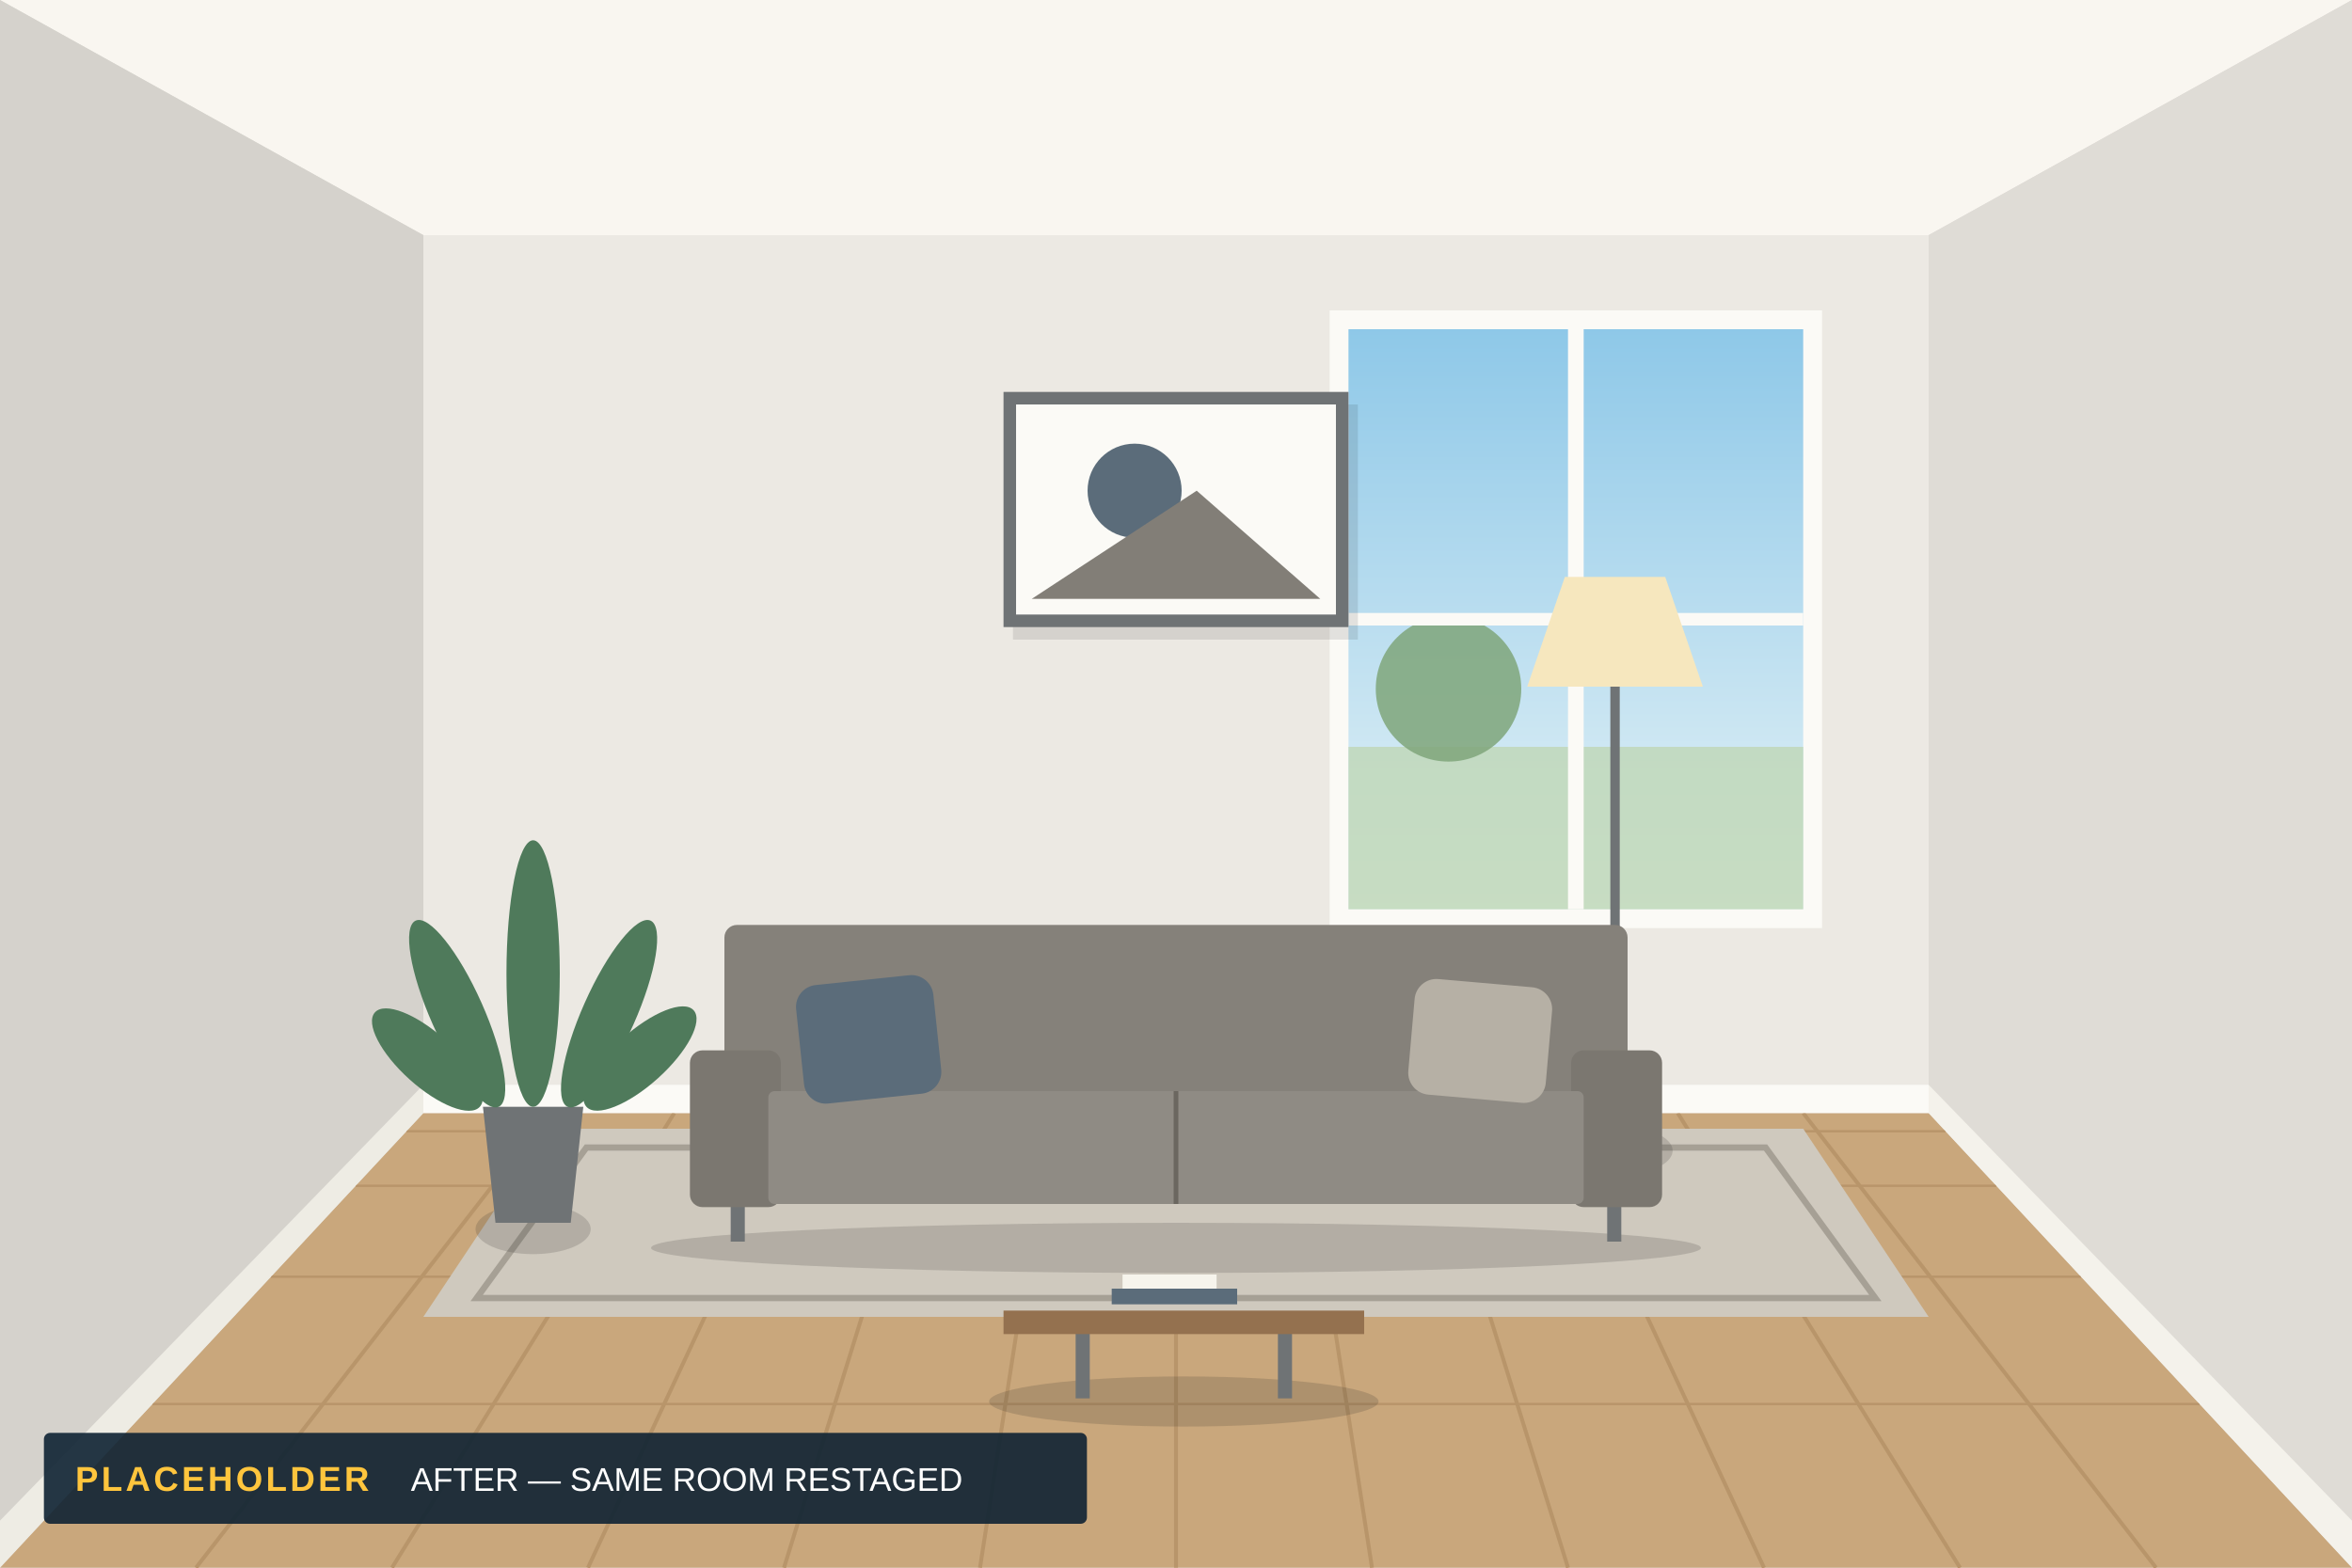
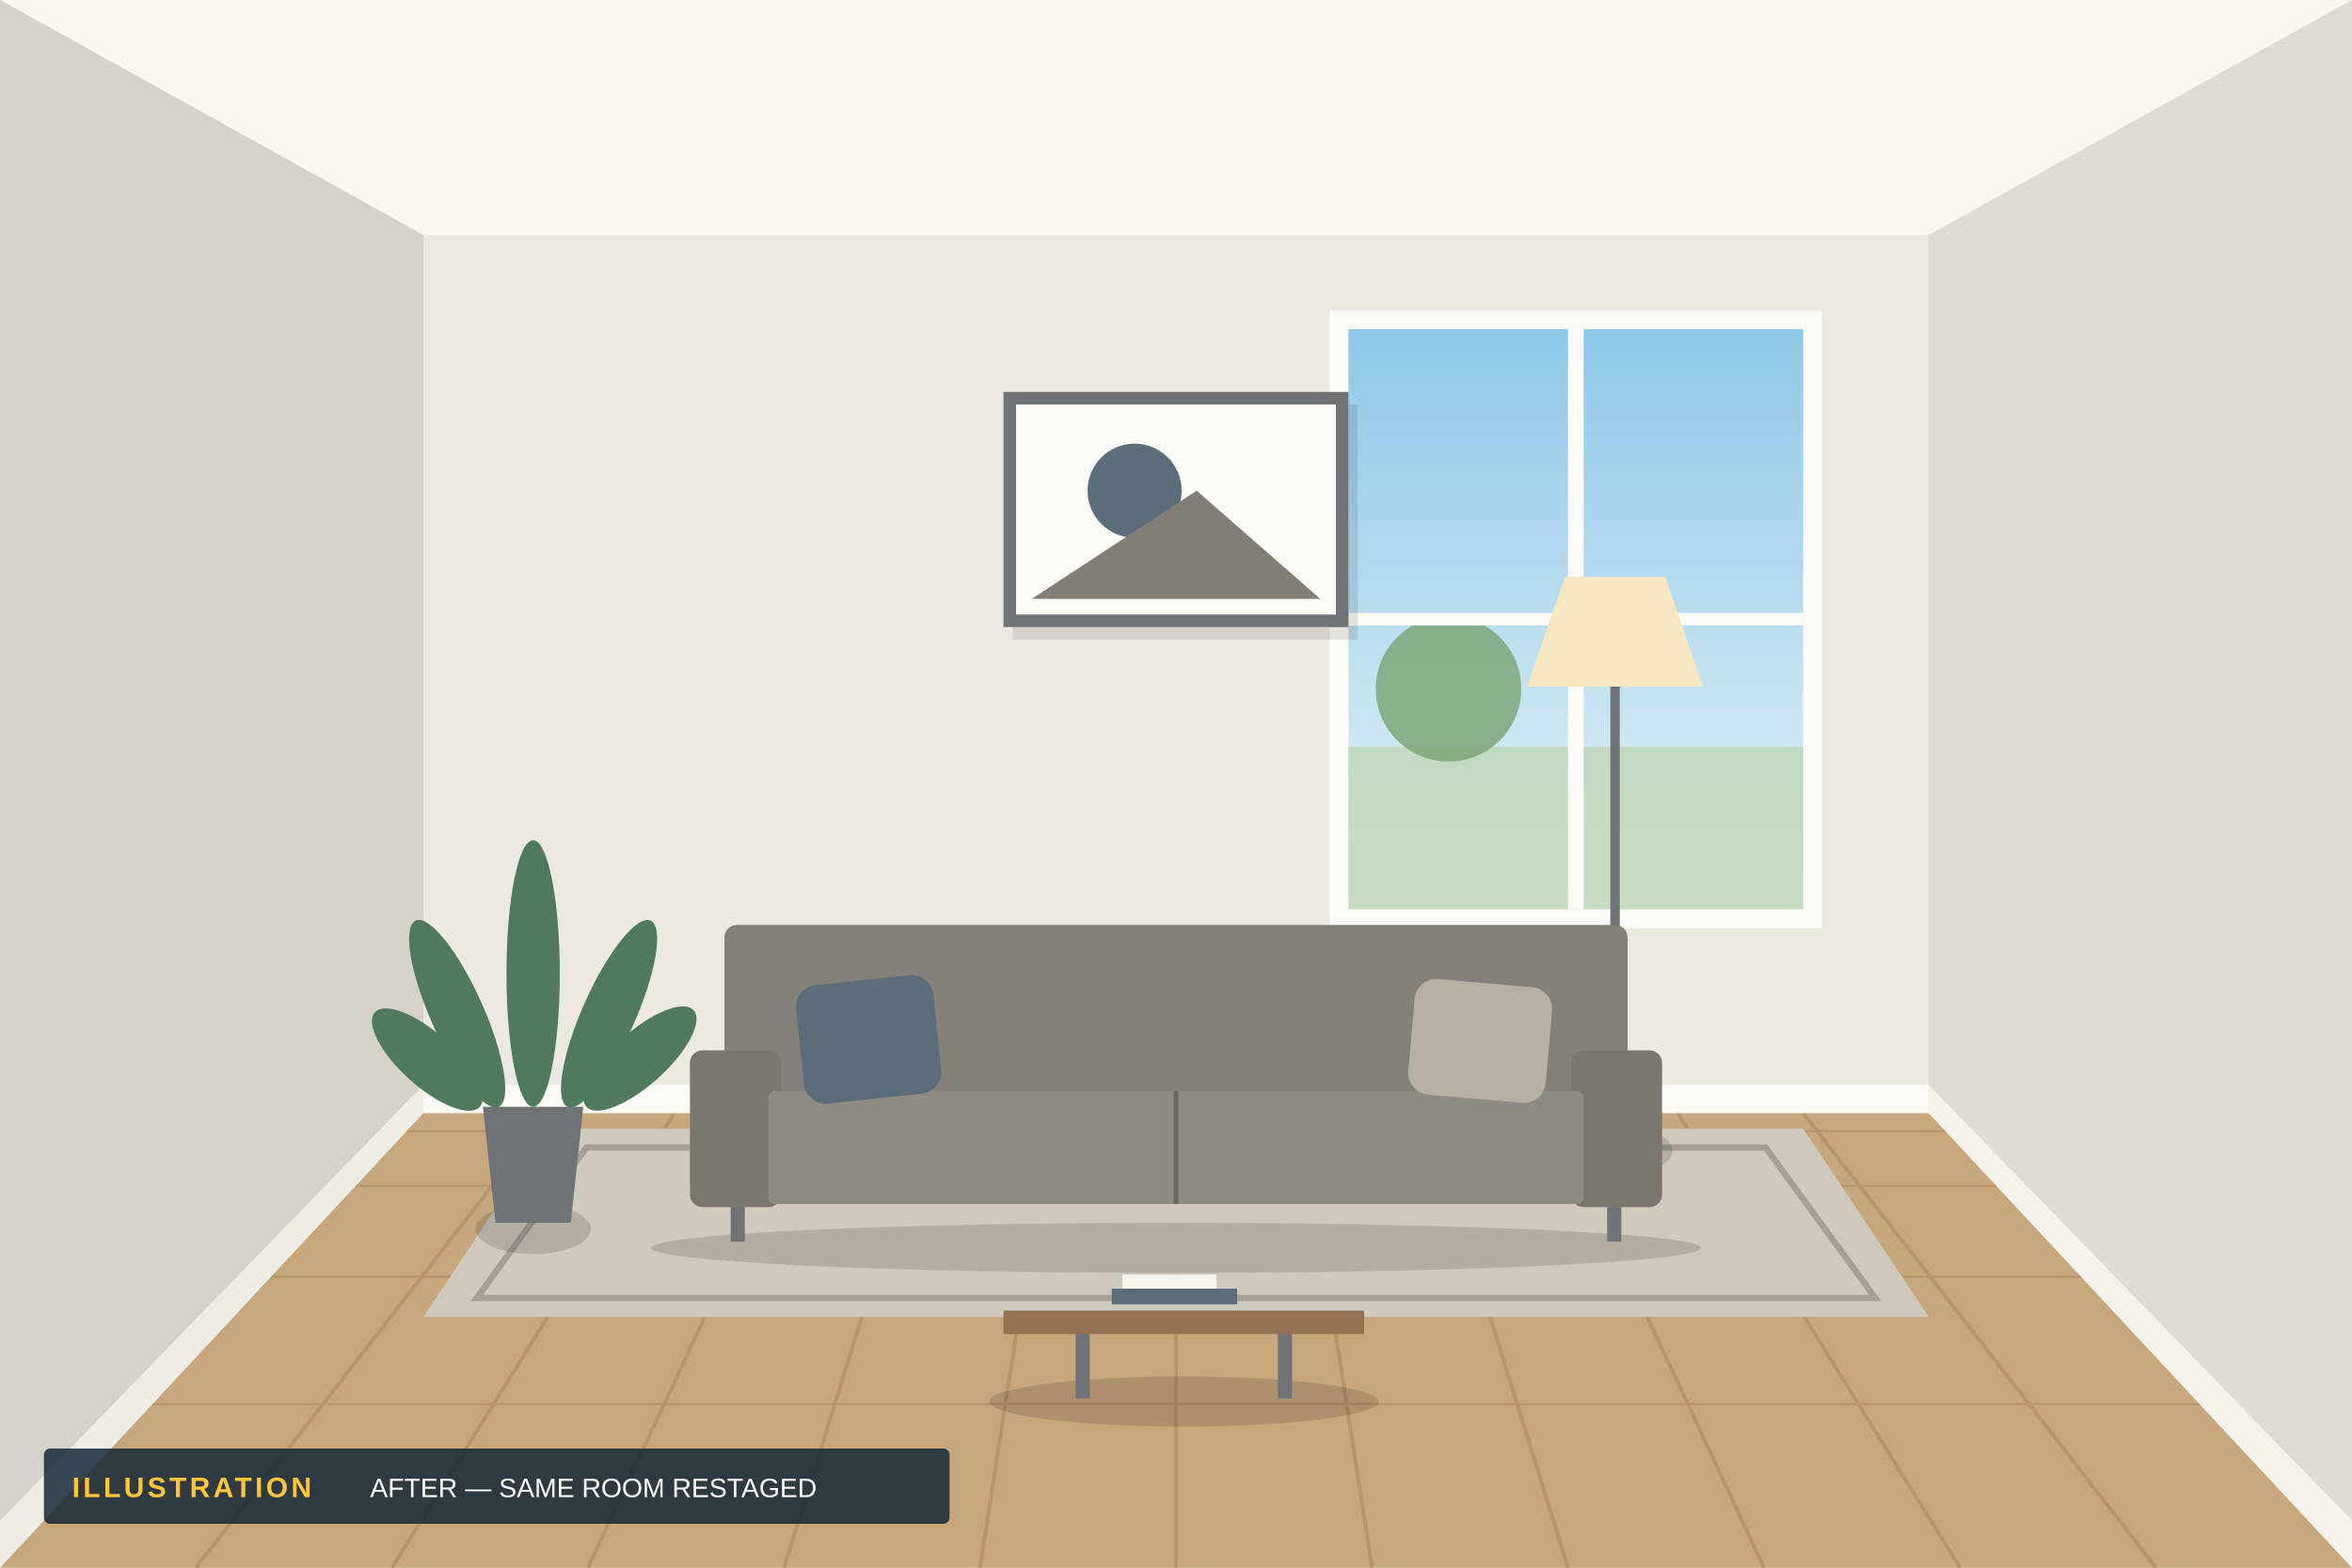
- <svg xmlns="http://www.w3.org/2000/svg" viewBox="0 0 1500 1000" width="1500" height="1000" role="img" aria-label="Placeholder drawing of the same room with the movable furniture replaced by new pieces.">
+ <svg xmlns="http://www.w3.org/2000/svg" viewBox="0 0 1500 1000" width="1500" height="1000" role="img" aria-label="Illustration of the same room with the movable furniture replaced by new pieces.">
  <defs>
    <linearGradient id="sky" x1="0" y1="0" x2="0" y2="1">
      <stop offset="0" stop-color="#8EC8E8" />
      <stop offset="1" stop-color="#E6F3F7" />
    </linearGradient>
    <linearGradient id="dusk" x1="0" y1="0" x2="0" y2="1">
      <stop offset="0" stop-color="#1B2A52" />
      <stop offset=".55" stop-color="#6A4C7E" />
      <stop offset=".8" stop-color="#E5825B" />
      <stop offset="1" stop-color="#F7BE7C" />
    </linearGradient>
  </defs>
  <rect x="0" y="0" width="1500" height="1000" fill="#dddad4" />
  <polygon points="0,0 1500,0 1230,150 270,150" fill="#f9f6f0" />
  <polygon points="0,0 270,150 270,710 0,1000" fill="#d5d2cc" />
  <polygon points="1500,0 1230,150 1230,710 1500,1000" fill="#dfdcd6" />
  <rect x="270" y="150" width="960" height="560" fill="#ECE9E3" />
  <polygon points="0,1000 270,710 1230,710 1500,1000" fill="#C9A77C" />
  <line x1="350" y1="710" x2="125" y2="1000" stroke="#B8956A" stroke-width="2.5" />
  <line x1="430" y1="710" x2="250" y2="1000" stroke="#B8956A" stroke-width="2.5" />
  <line x1="510" y1="710" x2="375" y2="1000" stroke="#B8956A" stroke-width="2.5" />
  <line x1="590" y1="710" x2="500" y2="1000" stroke="#B8956A" stroke-width="2.5" />
  <line x1="670" y1="710" x2="625" y2="1000" stroke="#B8956A" stroke-width="2.5" />
  <line x1="750" y1="710" x2="750" y2="1000" stroke="#B8956A" stroke-width="2.5" />
  <line x1="830" y1="710" x2="875" y2="1000" stroke="#B8956A" stroke-width="2.5" />
  <line x1="910" y1="710" x2="1000" y2="1000" stroke="#B8956A" stroke-width="2.5" />
  <line x1="990" y1="710" x2="1125" y2="1000" stroke="#B8956A" stroke-width="2.5" />
  <line x1="1070" y1="710" x2="1250" y2="1000" stroke="#B8956A" stroke-width="2.5" />
  <line x1="1150" y1="710" x2="1375" y2="1000" stroke="#B8956A" stroke-width="2.5" />
  <line x1="259.2" y1="721.6" x2="1240.8" y2="721.6" stroke="#B8956A" stroke-width="1.5" />
  <line x1="226.8" y1="756.4" x2="1273.2" y2="756.4" stroke="#B8956A" stroke-width="1.5" />
  <line x1="172.8" y1="814.4" x2="1327.2" y2="814.4" stroke="#B8956A" stroke-width="1.5" />
  <line x1="97.2" y1="895.6" x2="1402.8" y2="895.6" stroke="#B8956A" stroke-width="1.5" />
  <rect x="270" y="692" width="960" height="18" fill="#FBFAF6" />
  <polygon points="0,970 270,692 270,710 0,1000" fill="#EEECE4" />
  <polygon points="1500,970 1230,692 1230,710 1500,1000" fill="#F4F2EB" />
  <rect x="848" y="198" width="314" height="394" fill="#FBFAF6" />
  <rect x="860" y="210" width="290" height="370" fill="url(#sky)" />
  <rect x="860" y="476.4" width="290" height="103.6" fill="#BFD7B5" opacity=".8" />
  <circle cx="923.8" cy="439.4" r="46.4" fill="#7FA67A" opacity=".85" />
  <rect x="1000" y="210" width="10" height="370" fill="#FBFAF6" />
  <rect x="860" y="391" width="290" height="8" fill="#FBFAF6" />
  <rect x="646" y="258" width="220" height="150" fill="#000" opacity=".1" />
  <rect x="640" y="250" width="220" height="150" fill="#6F7375" />
  <rect x="648" y="258" width="204" height="134" fill="#FBFAF6" />
  <circle cx="723.6" cy="313" r="30" fill="#5B6C7A" />
  <polygon points="658,382 763.2,313 842,382" fill="#827e77" />
  <polygon points="350,720 1150,720 1230,840 270,840" fill="#CFC9BE" />
  <polygon points="374,732 1126,732 1196,828 304,828" fill="none" stroke="#a6a095" stroke-width="4" />
  <ellipse cx="1030" cy="734" rx="36.72" ry="16" fill="#1a1a1a" opacity=".16" />
  <rect x="1027" y="430" width="6" height="300" fill="#6F7375" />
  <rect x="1002" y="722" width="56" height="8" fill="#6F7375" />
  <polygon points="998,368 1062,368 1086,438 974,438" fill="#F6E7BE" />
  <ellipse cx="750" cy="796" rx="334.8" ry="16" fill="#1a1a1a" opacity=".16" />
  <rect x="466" y="768" width="9" height="24" fill="#6F7375" />
  <rect x="1025" y="768" width="9" height="24" fill="#6F7375" />
  <rect x="462" y="590" width="576" height="130" rx="8" fill="#85817a" />
  <rect x="440" y="670" width="58" height="100" rx="8" fill="#7b7770" />
  <rect x="1002" y="670" width="58" height="100" rx="8" fill="#7b7770" />
  <rect x="490" y="696" width="520" height="72" rx="4" fill="#8F8B84" />
  <line x1="750" y1="696" x2="750" y2="768" stroke="#6b6760" stroke-width="3" />
  <rect x="510" y="625" width="88" height="76" rx="14" fill="#5B6C7A" transform="rotate(-6 554 663)" />
  <rect x="900" y="627" width="88" height="74" rx="14" fill="#b6b0a5" transform="rotate(5 944 664)" />
  <ellipse cx="755" cy="894" rx="124.2" ry="16" fill="#1a1a1a" opacity=".16" />
  <rect x="686" y="848" width="9" height="44" fill="#6F7375" />
  <rect x="815" y="848" width="9" height="44" fill="#6F7375" />
  <rect x="640" y="836" width="230" height="15" fill="#94714F" />
  <rect x="709" y="822" width="80" height="10" fill="#5B6C7A" />
  <rect x="715.9" y="813" width="60" height="9" fill="#F6F4EC" />
  <ellipse cx="340" cy="784" rx="36.72" ry="16" fill="#1a1a1a" opacity=".16" />
  <polygon points="308,706 372,706 364,780 316,780" fill="#6F7375" />
  <ellipse cx="340" cy="621" rx="17" ry="85" fill="#4F7A5B" transform="rotate(0 340 706)" />
  <ellipse cx="318" cy="641" rx="17" ry="65" fill="#4F7A5B" transform="rotate(-24 318 706)" />
  <ellipse cx="362" cy="641" rx="17" ry="65" fill="#4F7A5B" transform="rotate(24 362 706)" />
  <ellipse cx="306" cy="661" rx="17" ry="45" fill="#4F7A5B" transform="rotate(-48 306 706)" />
  <ellipse cx="374" cy="660" rx="17" ry="46" fill="#4F7A5B" transform="rotate(48 374 706)" />
  <g font-family="Verdana, Arial, sans-serif">
-     <rect x="28" y="914" width="665.2" height="58" rx="4" fill="#0E2233" opacity=".9" />
-     <text x="48" y="951" font-size="22" font-weight="700" fill="#FFC53D" letter-spacing="2">PLACEHOLDER</text>
-     <text x="262" y="951" font-size="21" fill="#FFFFFF">AFTER — SAME ROOM RESTAGED</text>
+     <rect x="28" y="924" width="577.6" height="48" rx="4" fill="#0E2233" opacity=".82" />
+     <text x="46" y="955" font-size="18" font-weight="700" fill="#FFC53D" letter-spacing="2">ILLUSTRATION</text>
+     <text x="236" y="955" font-size="17" fill="#FFFFFF">AFTER — SAME ROOM RESTAGED</text>
  </g>
</svg>
